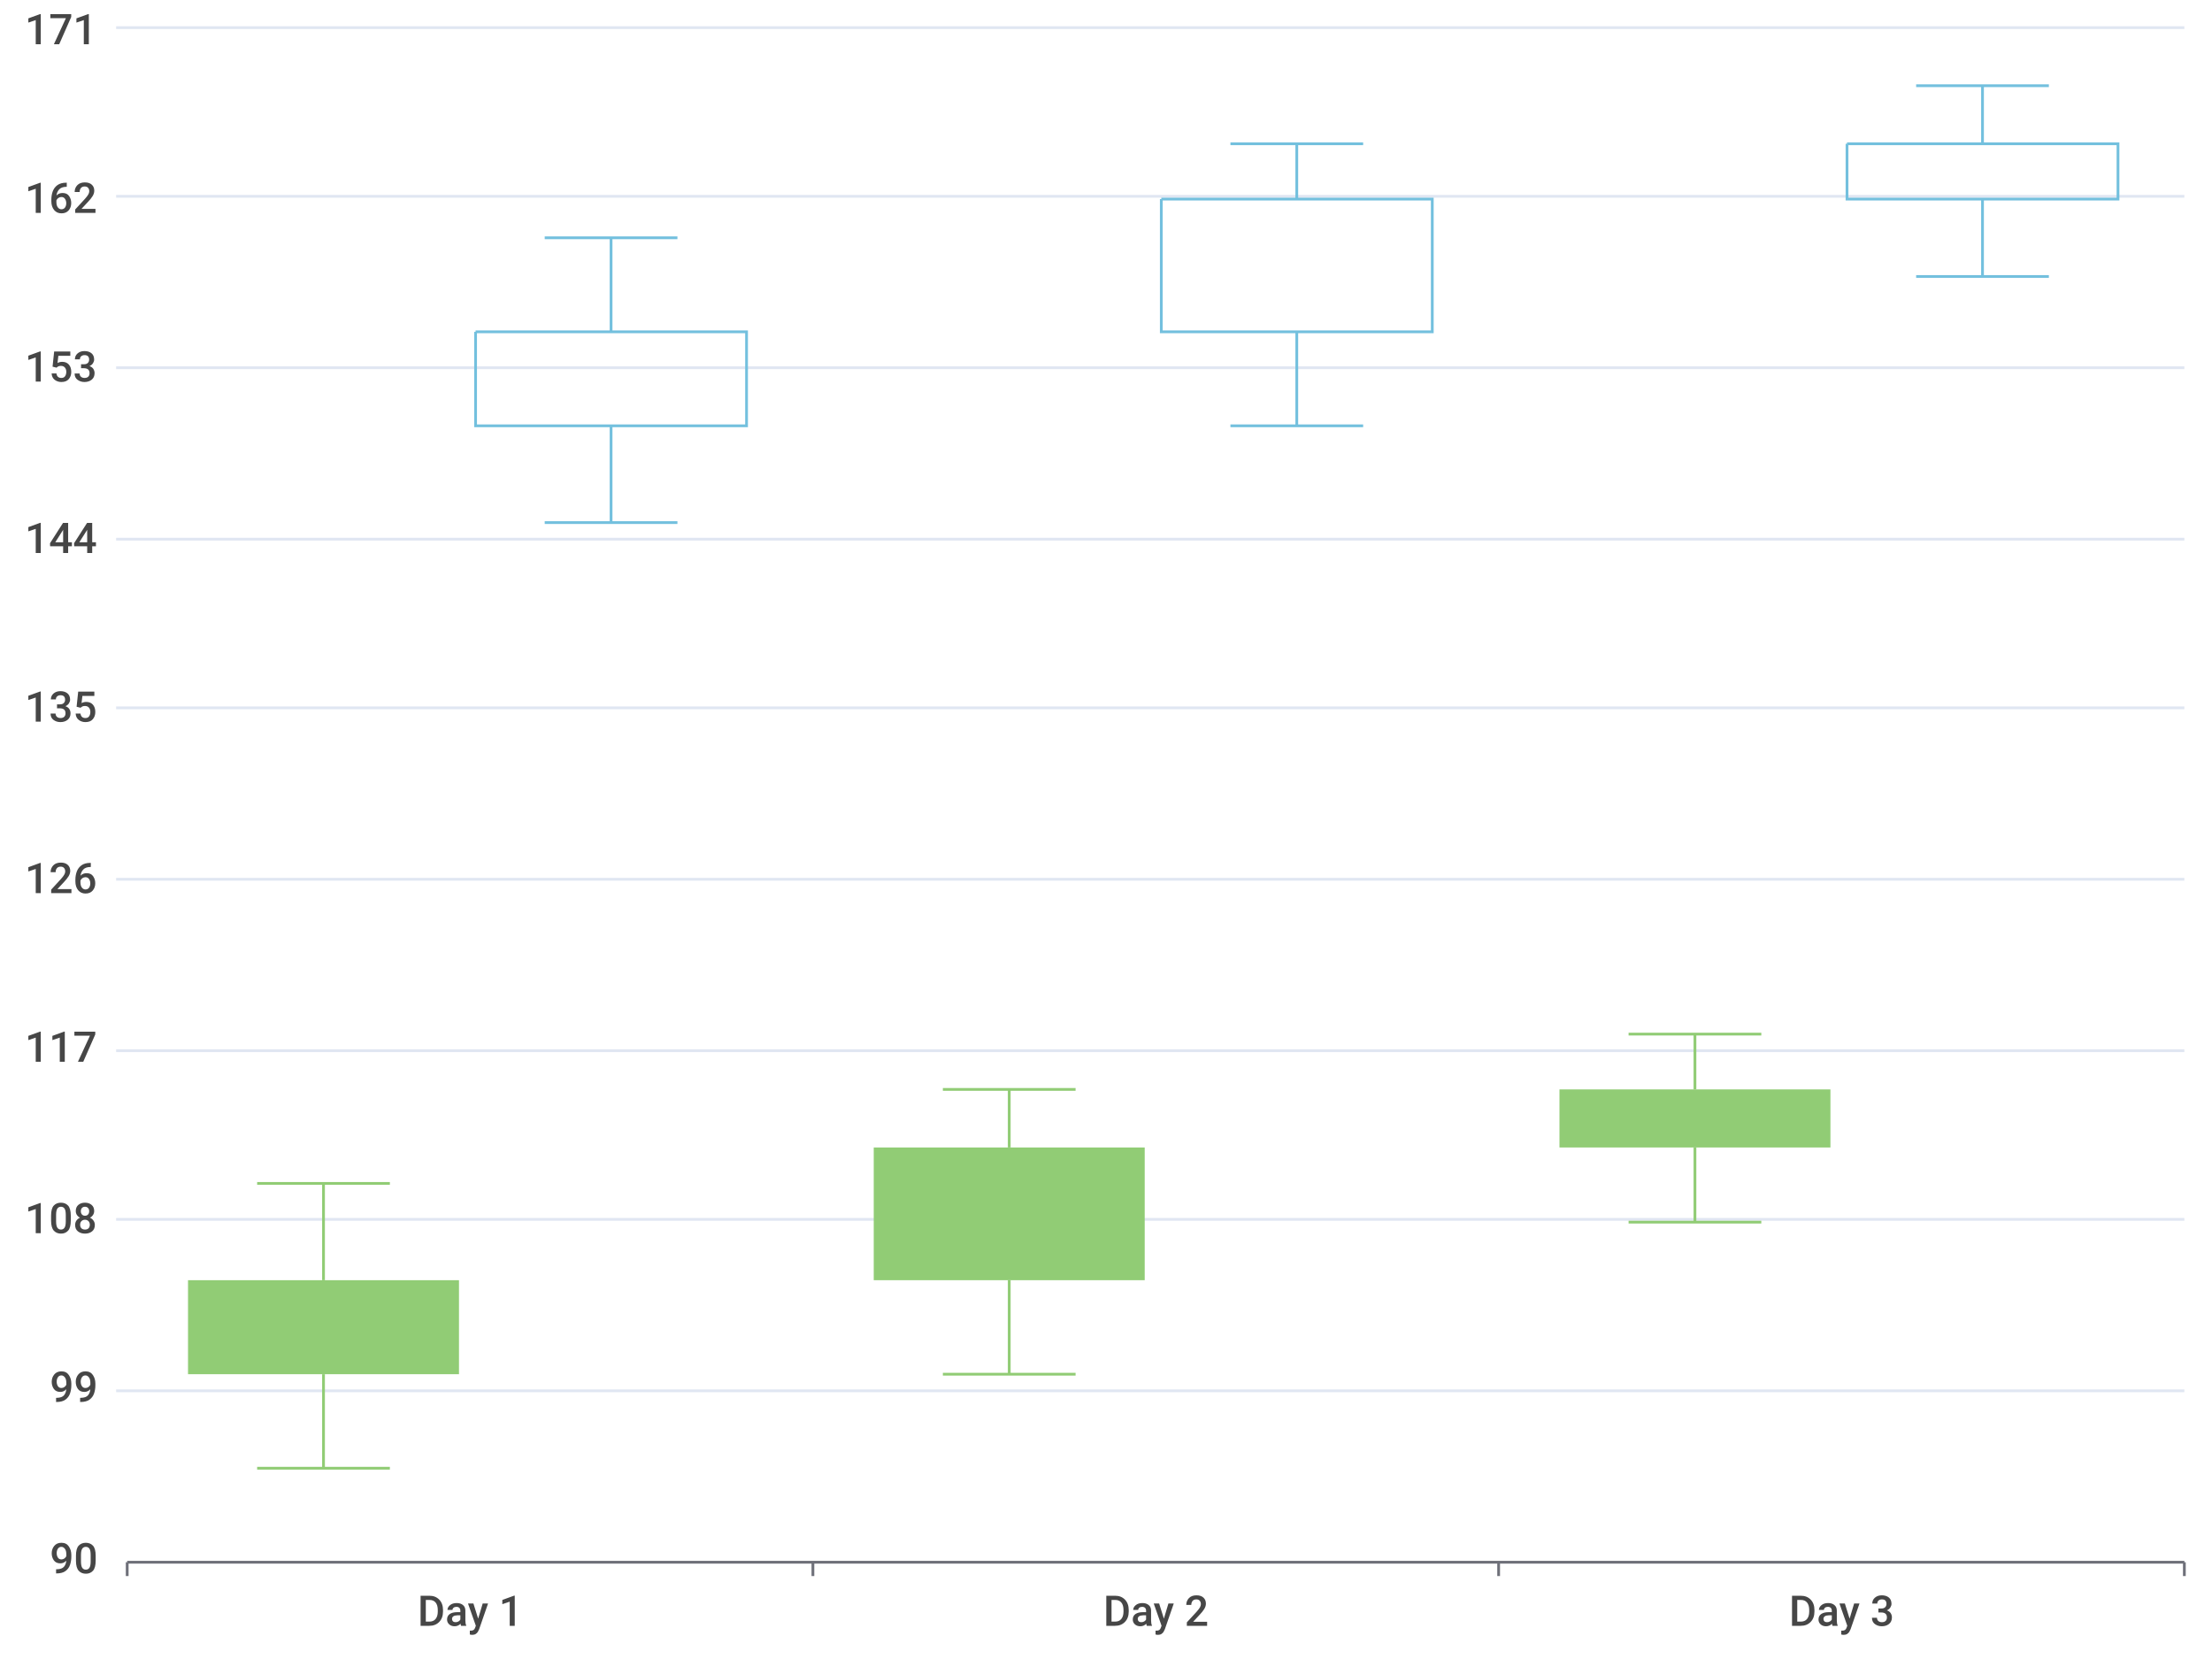
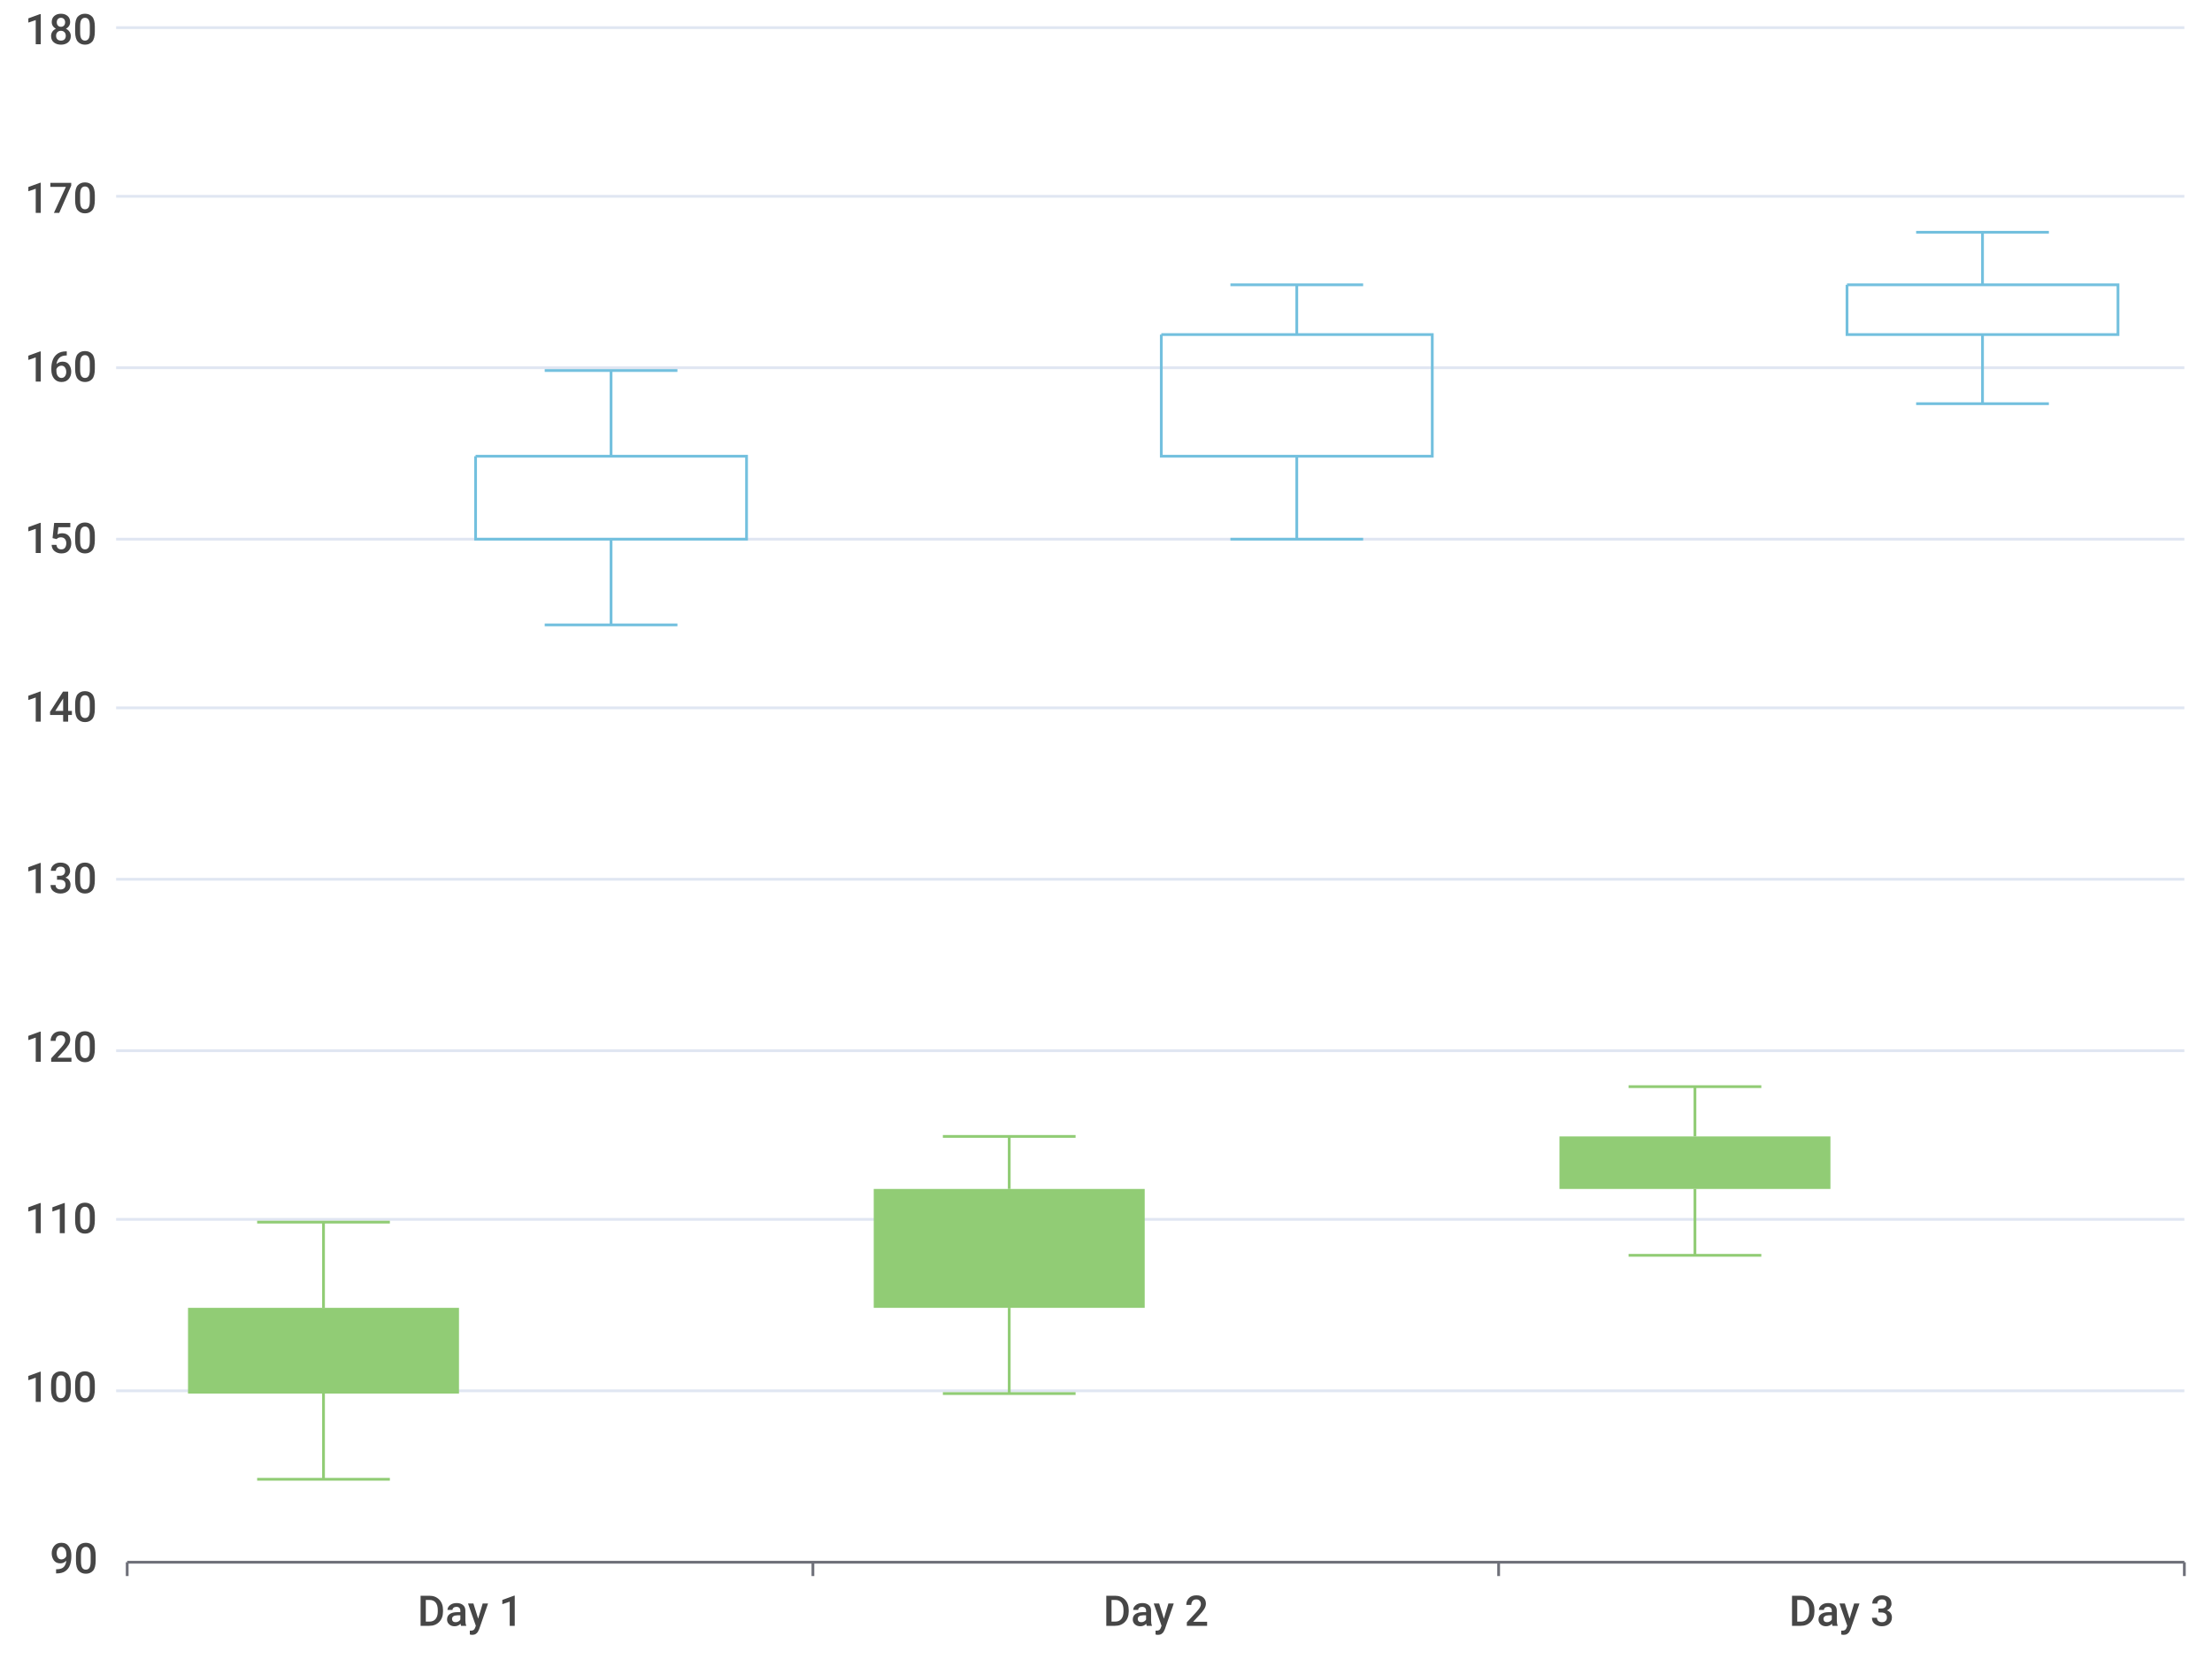
<svg xmlns="http://www.w3.org/2000/svg" viewBox="0 0 800 600">
  <path d="M 0 0 L 800 0 L 800 600 L 0 600 L 0 0" style="stroke:none;fill:white" />
-   <text x="9" y="16" style="stroke:none;fill:rgb(70,70,70);font-size:15.3px;font-family:'Roboto Medium',sans-serif">171</text>
-   <text x="9" y="77" style="stroke:none;fill:rgb(70,70,70);font-size:15.3px;font-family:'Roboto Medium',sans-serif">162</text>
-   <text x="9" y="138" style="stroke:none;fill:rgb(70,70,70);font-size:15.3px;font-family:'Roboto Medium',sans-serif">153</text>
-   <text x="9" y="200" style="stroke:none;fill:rgb(70,70,70);font-size:15.3px;font-family:'Roboto Medium',sans-serif">144</text>
-   <text x="9" y="261" style="stroke:none;fill:rgb(70,70,70);font-size:15.3px;font-family:'Roboto Medium',sans-serif">135</text>
-   <text x="9" y="323" style="stroke:none;fill:rgb(70,70,70);font-size:15.3px;font-family:'Roboto Medium',sans-serif">126</text>
-   <text x="9" y="384" style="stroke:none;fill:rgb(70,70,70);font-size:15.3px;font-family:'Roboto Medium',sans-serif">117</text>
-   <text x="9" y="446" style="stroke:none;fill:rgb(70,70,70);font-size:15.3px;font-family:'Roboto Medium',sans-serif">108</text>
-   <text x="18" y="507" style="stroke:none;fill:rgb(70,70,70);font-size:15.3px;font-family:'Roboto Medium',sans-serif">99</text>
+   <text x="9" y="16" style="stroke:none;fill:rgb(70,70,70);font-size:15.3px;font-family:'Roboto Medium',sans-serif">180</text>
+   <text x="9" y="77" style="stroke:none;fill:rgb(70,70,70);font-size:15.3px;font-family:'Roboto Medium',sans-serif">170</text>
+   <text x="9" y="138" style="stroke:none;fill:rgb(70,70,70);font-size:15.3px;font-family:'Roboto Medium',sans-serif">160</text>
+   <text x="9" y="200" style="stroke:none;fill:rgb(70,70,70);font-size:15.3px;font-family:'Roboto Medium',sans-serif">150</text>
+   <text x="9" y="261" style="stroke:none;fill:rgb(70,70,70);font-size:15.3px;font-family:'Roboto Medium',sans-serif">140</text>
+   <text x="9" y="323" style="stroke:none;fill:rgb(70,70,70);font-size:15.3px;font-family:'Roboto Medium',sans-serif">130</text>
+   <text x="9" y="384" style="stroke:none;fill:rgb(70,70,70);font-size:15.3px;font-family:'Roboto Medium',sans-serif">120</text>
+   <text x="9" y="446" style="stroke:none;fill:rgb(70,70,70);font-size:15.3px;font-family:'Roboto Medium',sans-serif">110</text>
+   <text x="9" y="507" style="stroke:none;fill:rgb(70,70,70);font-size:15.3px;font-family:'Roboto Medium',sans-serif">100</text>
  <text x="18" y="569" style="stroke:none;fill:rgb(70,70,70);font-size:15.3px;font-family:'Roboto Medium',sans-serif">90</text>
  <path d="M 42 10 L 790 10" style="stroke-width:1;stroke:rgb(224,230,242);fill:none" />
  <path d="M 42 71 L 790 71" style="stroke-width:1;stroke:rgb(224,230,242);fill:none" />
  <path d="M 42 133 L 790 133" style="stroke-width:1;stroke:rgb(224,230,242);fill:none" />
  <path d="M 42 195 L 790 195" style="stroke-width:1;stroke:rgb(224,230,242);fill:none" />
  <path d="M 42 256 L 790 256" style="stroke-width:1;stroke:rgb(224,230,242);fill:none" />
  <path d="M 42 318 L 790 318" style="stroke-width:1;stroke:rgb(224,230,242);fill:none" />
  <path d="M 42 380 L 790 380" style="stroke-width:1;stroke:rgb(224,230,242);fill:none" />
  <path d="M 42 441 L 790 441" style="stroke-width:1;stroke:rgb(224,230,242);fill:none" />
  <path d="M 42 503 L 790 503" style="stroke-width:1;stroke:rgb(224,230,242);fill:none" />
  <path d="M 46 565 L 790 565" style="stroke-width:1;stroke:rgb(110,112,121);fill:none" />
  <path d="M 46 570 L 46 565" style="stroke-width:1;stroke:rgb(110,112,121);fill:none" />
  <path d="M 294 570 L 294 565" style="stroke-width:1;stroke:rgb(110,112,121);fill:none" />
  <path d="M 542 570 L 542 565" style="stroke-width:1;stroke:rgb(110,112,121);fill:none" />
  <path d="M 790 570 L 790 565" style="stroke-width:1;stroke:rgb(110,112,121);fill:none" />
  <text x="151" y="588" style="stroke:none;fill:rgb(70,70,70);font-size:15.3px;font-family:'Roboto Medium',sans-serif">Day 1</text>
  <text x="399" y="588" style="stroke:none;fill:rgb(70,70,70);font-size:15.3px;font-family:'Roboto Medium',sans-serif">Day 2</text>
  <text x="647" y="588" style="stroke:none;fill:rgb(70,70,70);font-size:15.3px;font-family:'Roboto Medium',sans-serif">Day 3</text>
-   <path d="M 117 428 L 117 463" style="stroke-width:1;stroke:rgb(145,204,117);fill:none" />
-   <path d="M 117 497 L 117 531" style="stroke-width:1;stroke:rgb(145,204,117);fill:none" />
-   <path d="M 93 428 L 141 428" style="stroke-width:1;stroke:rgb(145,204,117);fill:none" />
-   <path d="M 93 531 L 141 531" style="stroke-width:1;stroke:rgb(145,204,117);fill:none" />
-   <path d="M 68 463 L 166 463 L 166 497 L 68 497 L 68 463" style="stroke:none;fill:rgb(145,204,117)" />
-   <path d="M 365 394 L 365 415" style="stroke-width:1;stroke:rgb(145,204,117);fill:none" />
-   <path d="M 365 463 L 365 497" style="stroke-width:1;stroke:rgb(145,204,117);fill:none" />
-   <path d="M 341 394 L 389 394" style="stroke-width:1;stroke:rgb(145,204,117);fill:none" />
-   <path d="M 341 497 L 389 497" style="stroke-width:1;stroke:rgb(145,204,117);fill:none" />
-   <path d="M 316 415 L 414 415 L 414 463 L 316 463 L 316 415" style="stroke:none;fill:rgb(145,204,117)" />
-   <path d="M 613 374 L 613 394" style="stroke-width:1;stroke:rgb(145,204,117);fill:none" />
-   <path d="M 613 415 L 613 442" style="stroke-width:1;stroke:rgb(145,204,117);fill:none" />
-   <path d="M 589 374 L 637 374" style="stroke-width:1;stroke:rgb(145,204,117);fill:none" />
-   <path d="M 589 442 L 637 442" style="stroke-width:1;stroke:rgb(145,204,117);fill:none" />
-   <path d="M 564 394 L 662 394 L 662 415 L 564 415 L 564 394" style="stroke:none;fill:rgb(145,204,117)" />
-   <path d="M 221 86 L 221 120" style="stroke-width:1;stroke:rgb(115,192,222);fill:none" />
-   <path d="M 221 154 L 221 189" style="stroke-width:1;stroke:rgb(115,192,222);fill:none" />
-   <path d="M 197 86 L 245 86" style="stroke-width:1;stroke:rgb(115,192,222);fill:none" />
-   <path d="M 197 189 L 245 189" style="stroke-width:1;stroke:rgb(115,192,222);fill:none" />
-   <path d="M 172 120 L 270 120 L 270 154 L 172 154 L 172 120" style="stroke-width:1;stroke:rgb(115,192,222);fill:none" />
-   <path d="M 469 52 L 469 72" style="stroke-width:1;stroke:rgb(115,192,222);fill:none" />
-   <path d="M 469 120 L 469 154" style="stroke-width:1;stroke:rgb(115,192,222);fill:none" />
-   <path d="M 445 52 L 493 52" style="stroke-width:1;stroke:rgb(115,192,222);fill:none" />
-   <path d="M 445 154 L 493 154" style="stroke-width:1;stroke:rgb(115,192,222);fill:none" />
-   <path d="M 420 72 L 518 72 L 518 120 L 420 120 L 420 72" style="stroke-width:1;stroke:rgb(115,192,222);fill:none" />
-   <path d="M 717 31 L 717 52" style="stroke-width:1;stroke:rgb(115,192,222);fill:none" />
-   <path d="M 717 72 L 717 100" style="stroke-width:1;stroke:rgb(115,192,222);fill:none" />
-   <path d="M 693 31 L 741 31" style="stroke-width:1;stroke:rgb(115,192,222);fill:none" />
-   <path d="M 693 100 L 741 100" style="stroke-width:1;stroke:rgb(115,192,222);fill:none" />
-   <path d="M 668 52 L 766 52 L 766 72 L 668 72 L 668 52" style="stroke-width:1;stroke:rgb(115,192,222);fill:none" />
+   <path d="M 117 442 L 117 473" style="stroke-width:1;stroke:rgb(145,204,117);fill:none" />
+   <path d="M 117 504 L 117 535" style="stroke-width:1;stroke:rgb(145,204,117);fill:none" />
+   <path d="M 93 442 L 141 442" style="stroke-width:1;stroke:rgb(145,204,117);fill:none" />
+   <path d="M 93 535 L 141 535" style="stroke-width:1;stroke:rgb(145,204,117);fill:none" />
+   <path d="M 68 473 L 166 473 L 166 504 L 68 504 L 68 473" style="stroke:none;fill:rgb(145,204,117)" />
+   <path d="M 365 411 L 365 430" style="stroke-width:1;stroke:rgb(145,204,117);fill:none" />
+   <path d="M 365 473 L 365 504" style="stroke-width:1;stroke:rgb(145,204,117);fill:none" />
+   <path d="M 341 411 L 389 411" style="stroke-width:1;stroke:rgb(145,204,117);fill:none" />
+   <path d="M 341 504 L 389 504" style="stroke-width:1;stroke:rgb(145,204,117);fill:none" />
+   <path d="M 316 430 L 414 430 L 414 473 L 316 473 L 316 430" style="stroke:none;fill:rgb(145,204,117)" />
+   <path d="M 613 393 L 613 411" style="stroke-width:1;stroke:rgb(145,204,117);fill:none" />
+   <path d="M 613 430 L 613 454" style="stroke-width:1;stroke:rgb(145,204,117);fill:none" />
+   <path d="M 589 393 L 637 393" style="stroke-width:1;stroke:rgb(145,204,117);fill:none" />
+   <path d="M 589 454 L 637 454" style="stroke-width:1;stroke:rgb(145,204,117);fill:none" />
+   <path d="M 564 411 L 662 411 L 662 430 L 564 430 L 564 411" style="stroke:none;fill:rgb(145,204,117)" />
+   <path d="M 221 134 L 221 165" style="stroke-width:1;stroke:rgb(115,192,222);fill:none" />
+   <path d="M 221 195 L 221 226" style="stroke-width:1;stroke:rgb(115,192,222);fill:none" />
+   <path d="M 197 134 L 245 134" style="stroke-width:1;stroke:rgb(115,192,222);fill:none" />
+   <path d="M 197 226 L 245 226" style="stroke-width:1;stroke:rgb(115,192,222);fill:none" />
+   <path d="M 172 165 L 270 165 L 270 195 L 172 195 L 172 165" style="stroke-width:1;stroke:rgb(115,192,222);fill:none" />
+   <path d="M 469 103 L 469 121" style="stroke-width:1;stroke:rgb(115,192,222);fill:none" />
+   <path d="M 469 165 L 469 195" style="stroke-width:1;stroke:rgb(115,192,222);fill:none" />
+   <path d="M 445 103 L 493 103" style="stroke-width:1;stroke:rgb(115,192,222);fill:none" />
+   <path d="M 445 195 L 493 195" style="stroke-width:1;stroke:rgb(115,192,222);fill:none" />
+   <path d="M 420 121 L 518 121 L 518 165 L 420 165 L 420 121" style="stroke-width:1;stroke:rgb(115,192,222);fill:none" />
+   <path d="M 717 84 L 717 103" style="stroke-width:1;stroke:rgb(115,192,222);fill:none" />
+   <path d="M 717 121 L 717 146" style="stroke-width:1;stroke:rgb(115,192,222);fill:none" />
+   <path d="M 693 84 L 741 84" style="stroke-width:1;stroke:rgb(115,192,222);fill:none" />
+   <path d="M 693 146 L 741 146" style="stroke-width:1;stroke:rgb(115,192,222);fill:none" />
+   <path d="M 668 103 L 766 103 L 766 121 L 668 121 L 668 103" style="stroke-width:1;stroke:rgb(115,192,222);fill:none" />
</svg>
